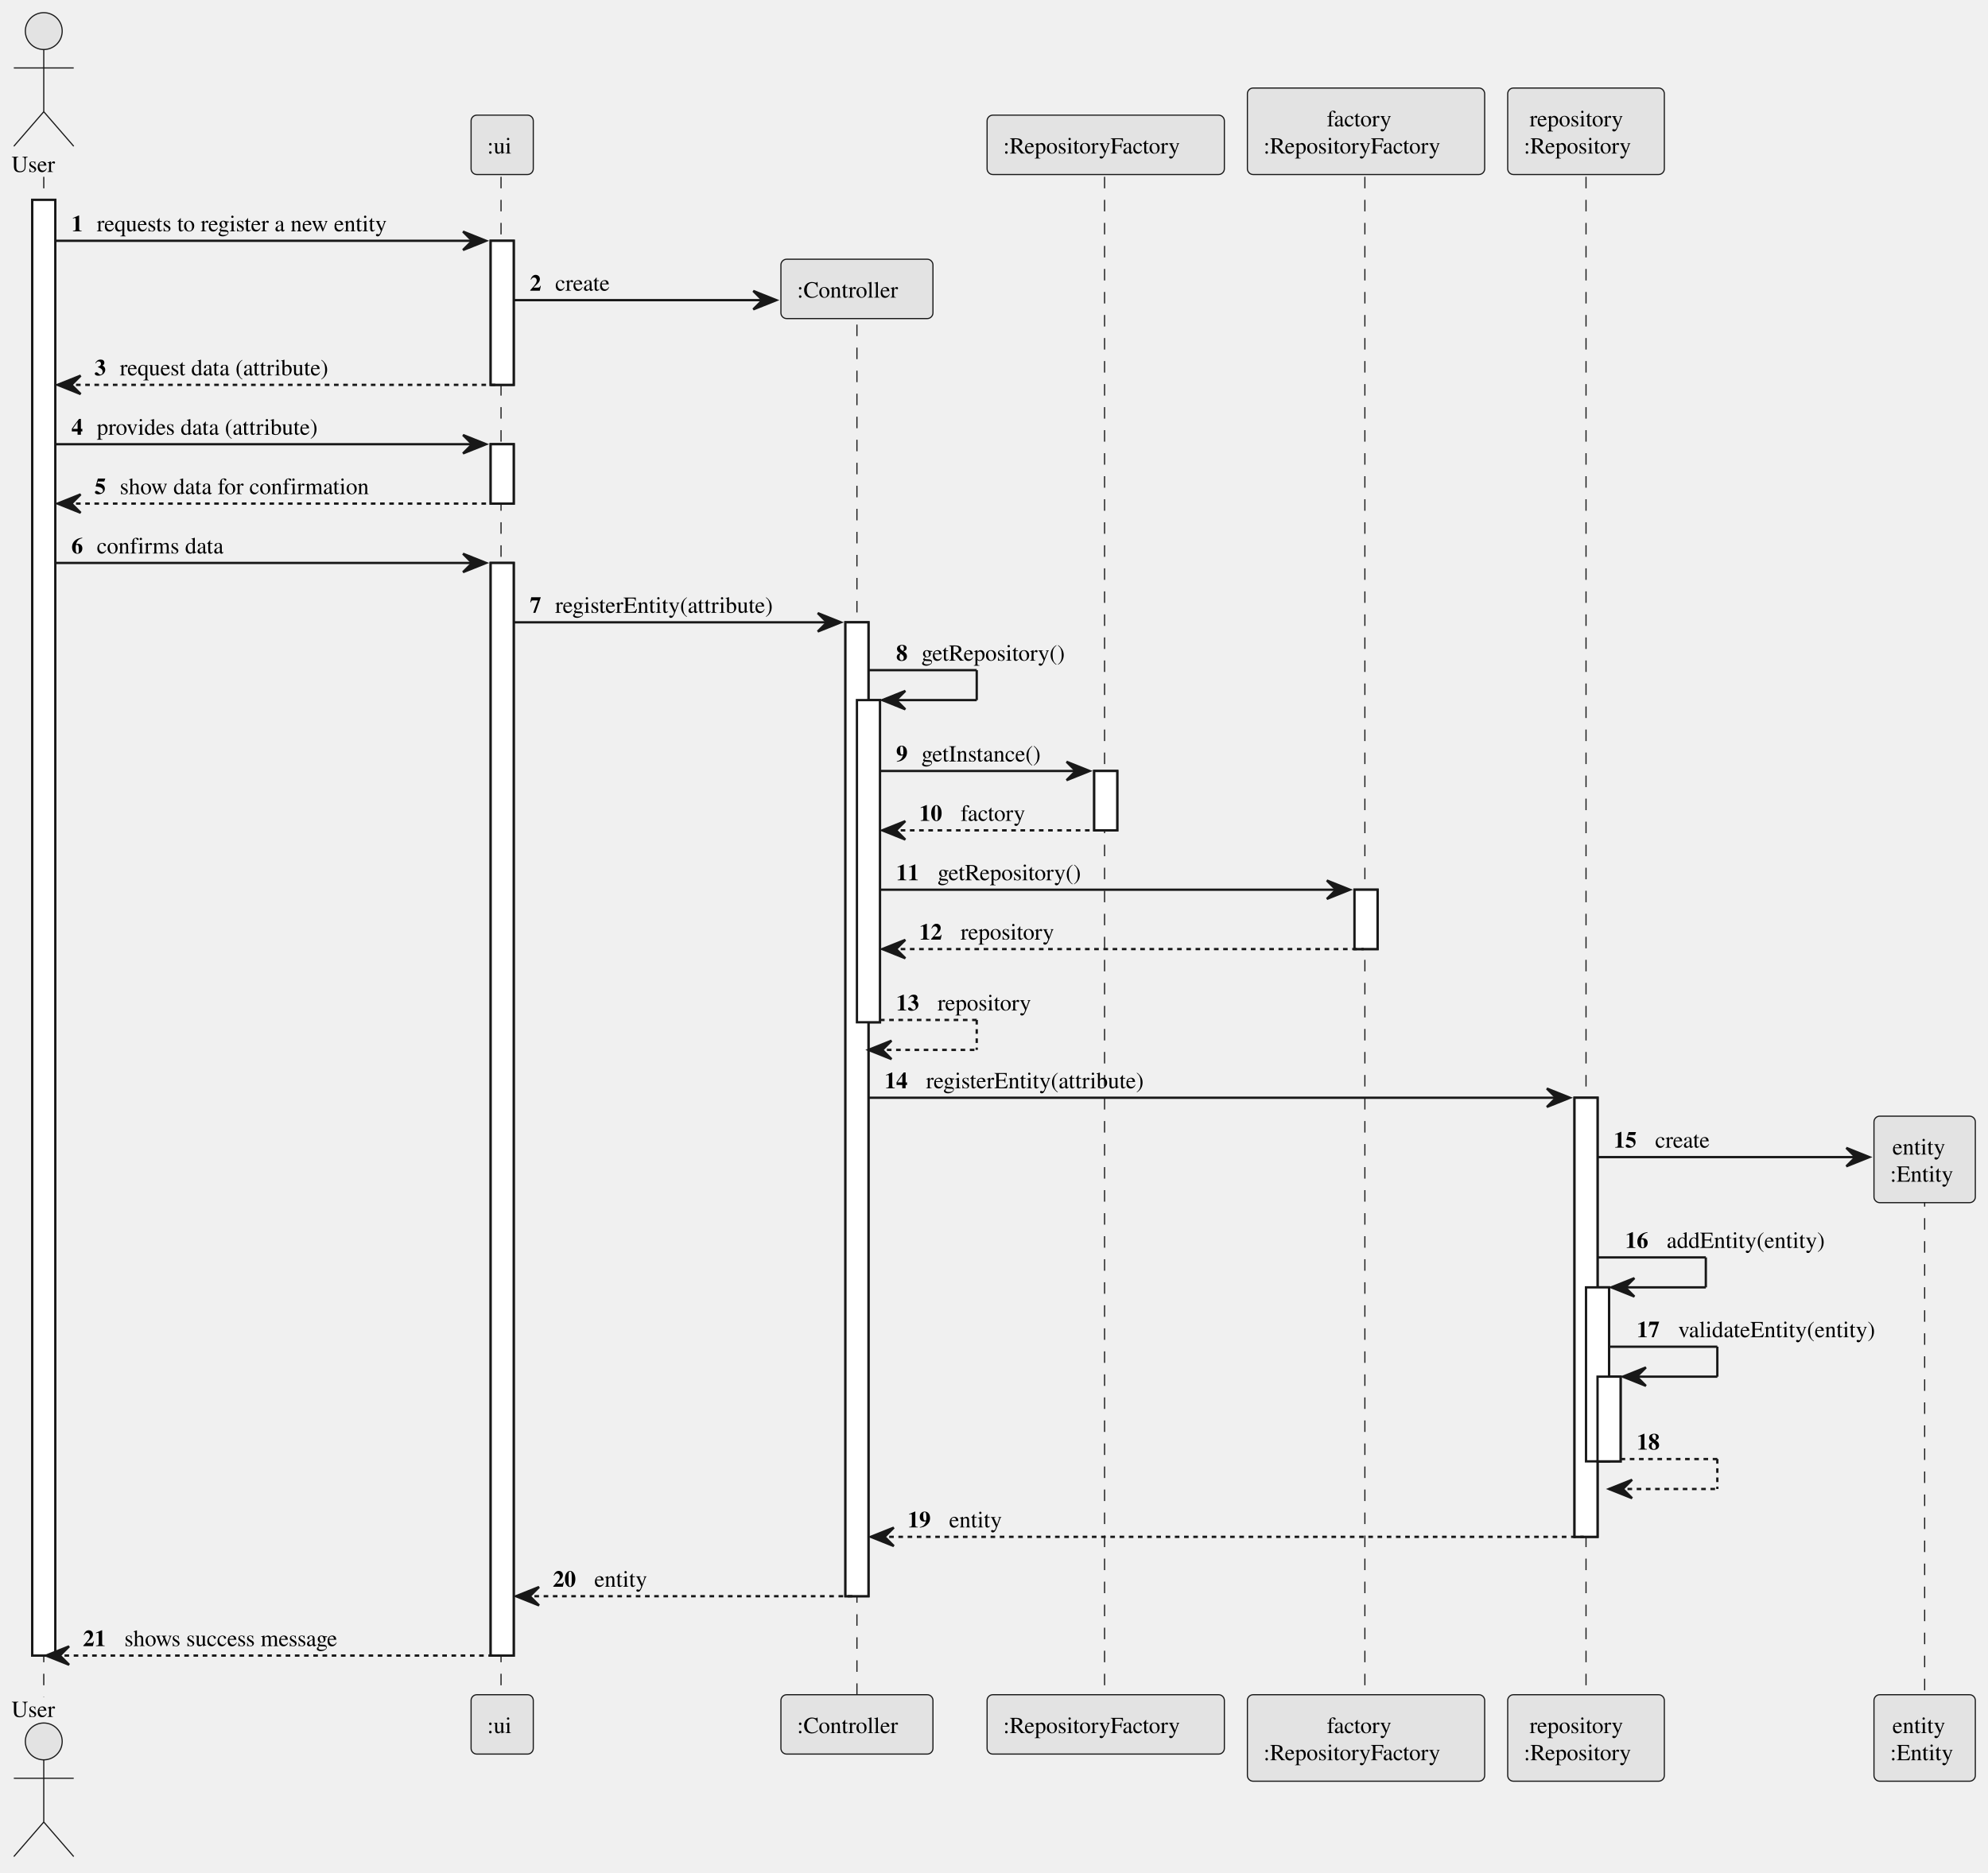
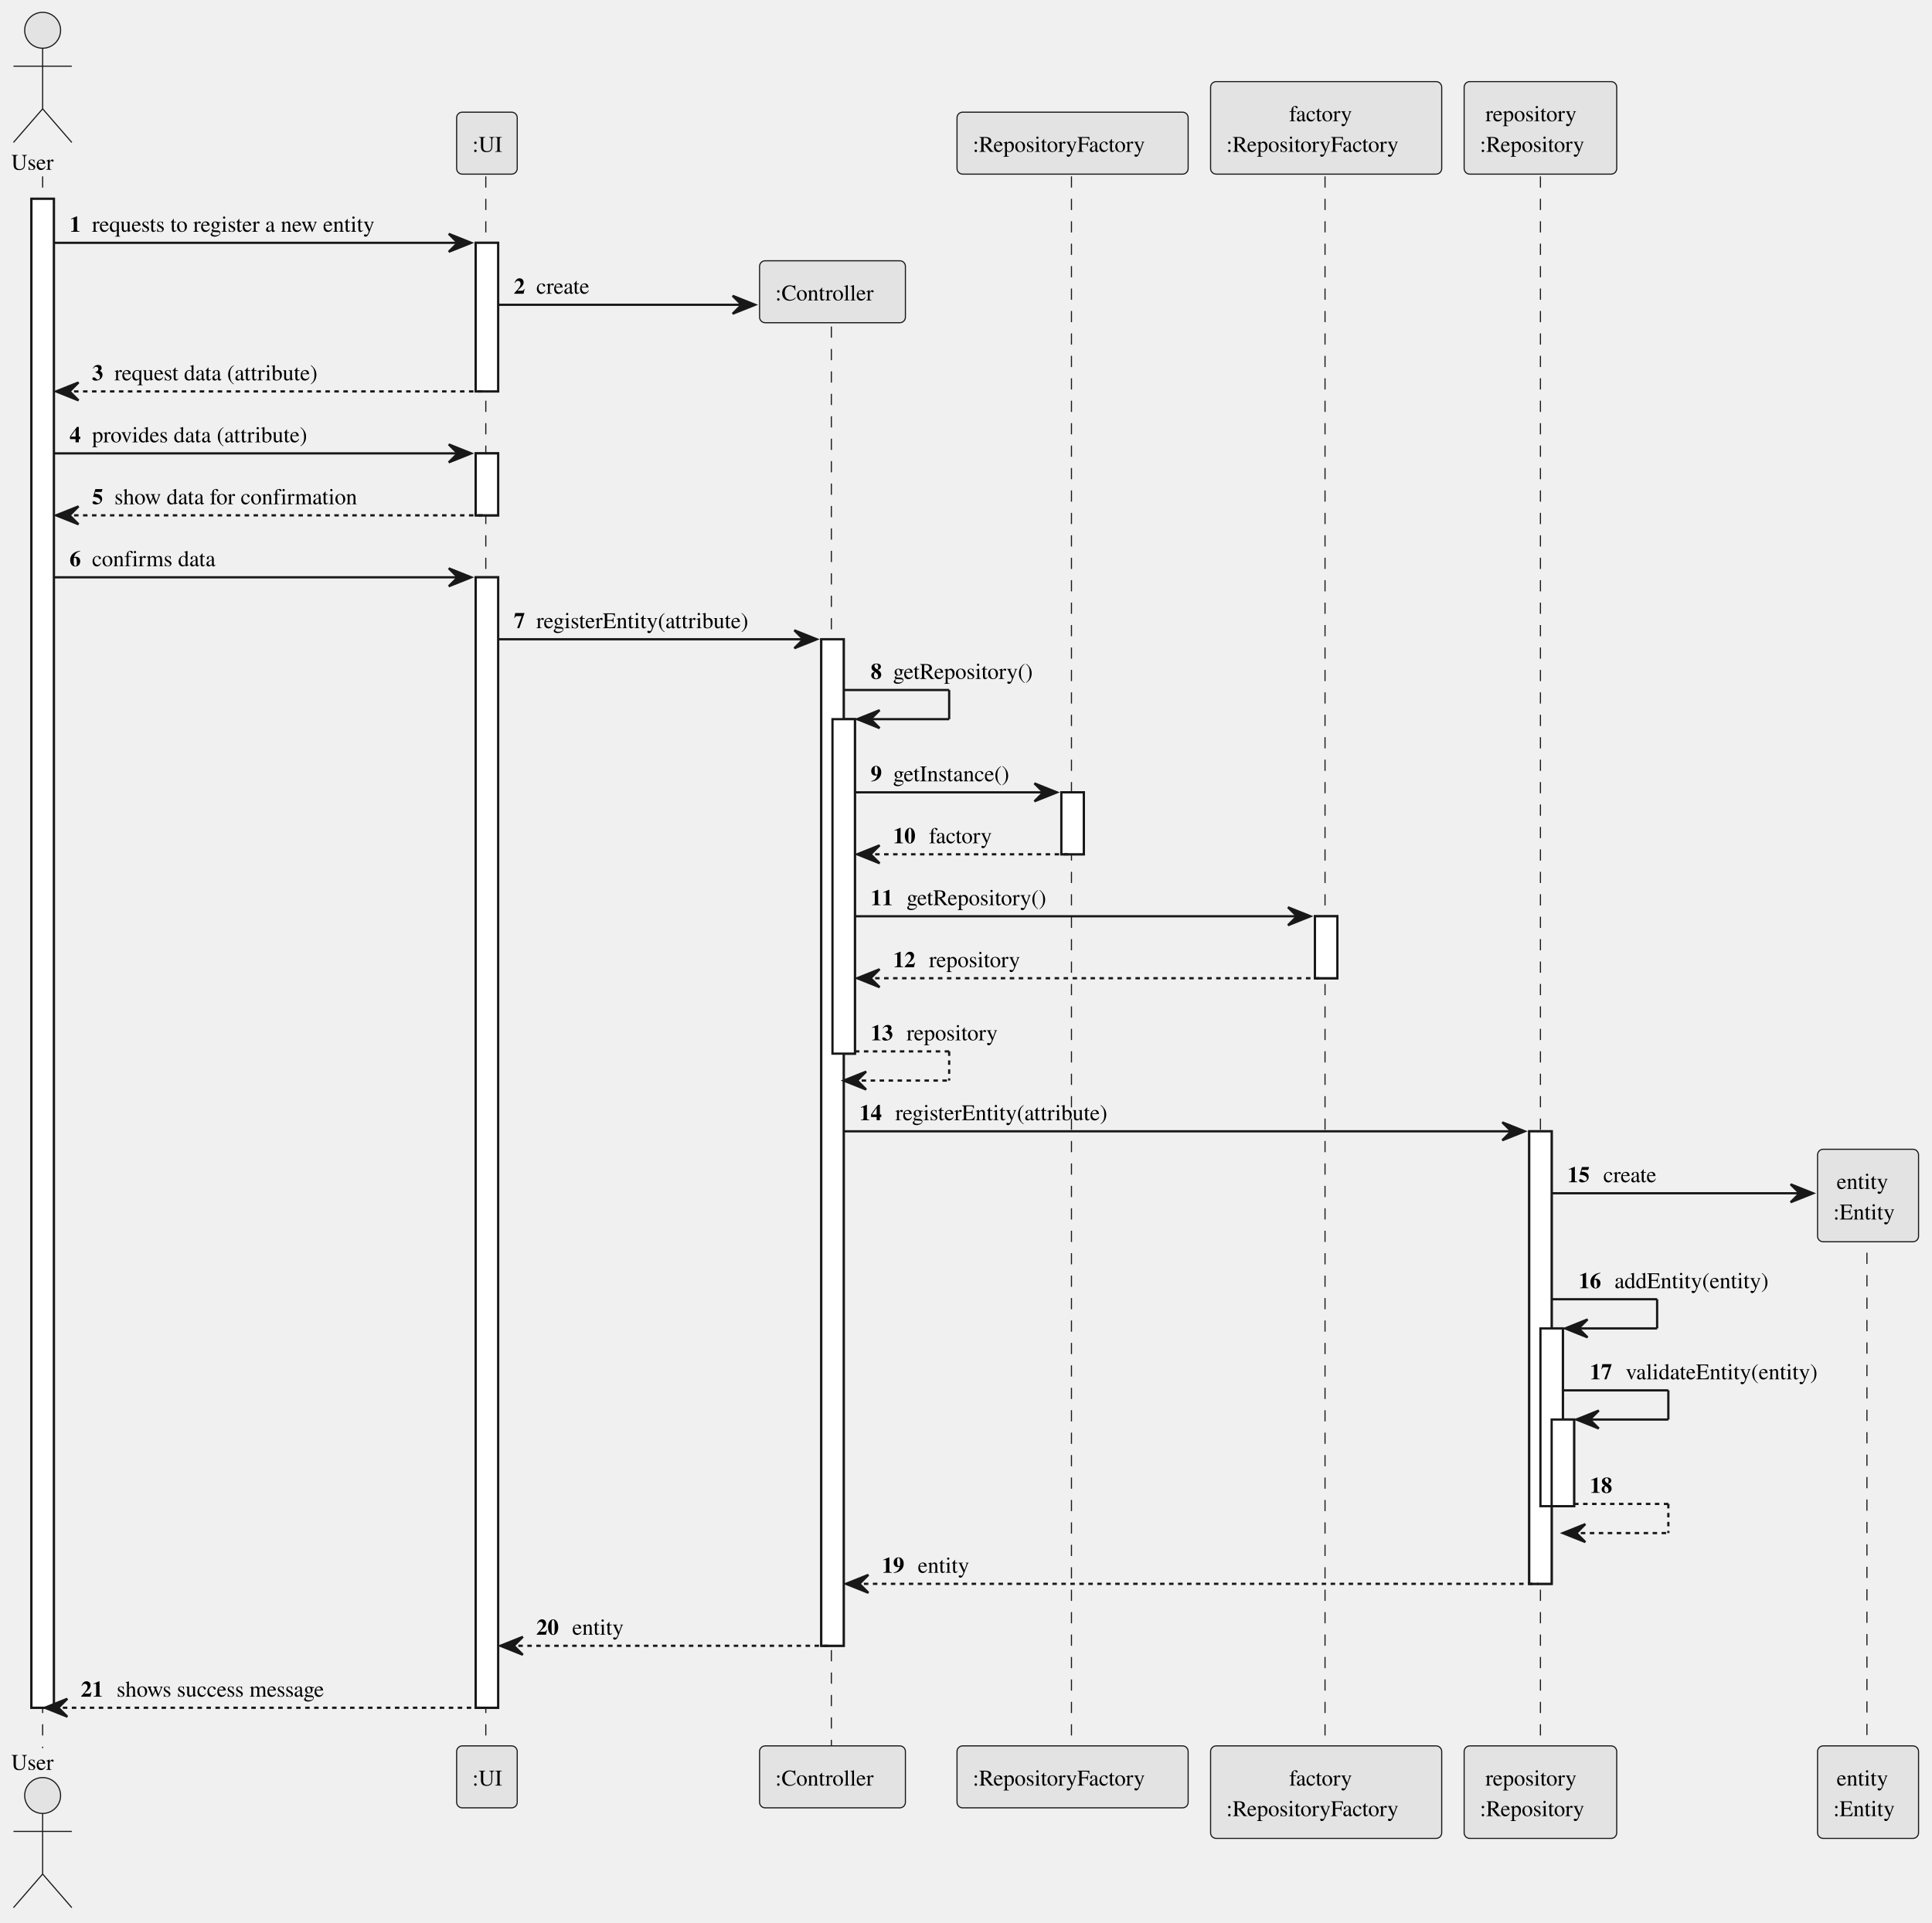
- <svg xmlns="http://www.w3.org/2000/svg" contentStyleType="text/css" height="813px" preserveAspectRatio="none" style="width:863px;height:813px;background:#FFFFFF;" version="1.1" viewBox="0 0 863 813" width="863px" zoomAndPan="magnify">
+ <svg xmlns="http://www.w3.org/2000/svg" contentStyleType="text/css" height="857px" preserveAspectRatio="none" style="width:861px;height:857px;background:#FFFFFF;" version="1.1" viewBox="0 0 861 857" width="861px" zoomAndPan="magnify">
  <defs />
  <g>
-     <rect fill="#FFFFFF" height="632.102" style="stroke:#181818;stroke-width:1.0;" width="10" x="14" y="86.777" />
-     <rect fill="#FFFFFF" height="62.555" style="stroke:#181818;stroke-width:1.0;" width="10" x="213" y="104.555" />
-     <rect fill="#FFFFFF" height="25.777" style="stroke:#181818;stroke-width:1.0;" width="10" x="213" y="192.887" />
-     <rect fill="#FFFFFF" height="474.438" style="stroke:#181818;stroke-width:1.0;" width="10" x="213" y="244.441" />
-     <rect fill="#FFFFFF" height="422.883" style="stroke:#181818;stroke-width:1.0;" width="10" x="367" y="270.219" />
-     <rect fill="#FFFFFF" height="139.887" style="stroke:#181818;stroke-width:1.0;" width="10" x="372" y="303.996" />
-     <rect fill="#FFFFFF" height="25.777" style="stroke:#181818;stroke-width:1.0;" width="10" x="475" y="334.773" />
-     <rect fill="#FFFFFF" height="25.777" style="stroke:#181818;stroke-width:1.0;" width="10" x="588" y="386.328" />
-     <rect fill="#FFFFFF" height="190.664" style="stroke:#181818;stroke-width:1.0;" width="10" x="683.5" y="476.66" />
-     <rect fill="#FFFFFF" height="75.555" style="stroke:#181818;stroke-width:1.0;" width="10" x="688.5" y="558.992" />
-     <rect fill="#FFFFFF" height="36.777" style="stroke:#181818;stroke-width:1.0;" width="10" x="693.5" y="597.769" />
-     <line style="stroke:#181818;stroke-width:0.5;stroke-dasharray:5.0,5.0;" x1="19" x2="19" y1="76.777" y2="736.879" />
-     <line style="stroke:#181818;stroke-width:0.5;stroke-dasharray:5.0,5.0;" x1="217.5" x2="217.5" y1="76.777" y2="736.879" />
-     <line style="stroke:#181818;stroke-width:0.5;stroke-dasharray:5.0,5.0;" x1="372" x2="372" y1="140.943" y2="736.879" />
-     <line style="stroke:#181818;stroke-width:0.5;stroke-dasharray:5.0,5.0;" x1="479.5" x2="479.5" y1="76.777" y2="736.879" />
-     <line style="stroke:#181818;stroke-width:0.5;stroke-dasharray:5.0,5.0;" x1="592.5" x2="592.5" y1="76.777" y2="736.879" />
-     <line style="stroke:#181818;stroke-width:0.5;stroke-dasharray:5.0,5.0;" x1="688.5" x2="688.5" y1="76.777" y2="736.879" />
-     <line style="stroke:#181818;stroke-width:0.5;stroke-dasharray:5.0,5.0;" x1="835.5" x2="835.5" y1="518.938" y2="736.879" />
-     <text fill="#000000" font-family="Times" font-size="10" lengthAdjust="spacing" textLength="22" x="5" y="74.668">User</text>
+     <rect fill="#FFFFFF" height="672.64" style="stroke:#181818;stroke-width:1.0;" width="10" x="14" y="88.62" />
+     <rect fill="#FFFFFF" height="66.24" style="stroke:#181818;stroke-width:1.0;" width="10" x="212" y="108.24" />
+     <rect fill="#FFFFFF" height="27.62" style="stroke:#181818;stroke-width:1.0;" width="10" x="212" y="202.1" />
+     <rect fill="#FFFFFF" height="503.92" style="stroke:#181818;stroke-width:1.0;" width="10" x="212" y="257.34" />
+     <rect fill="#FFFFFF" height="448.68" style="stroke:#181818;stroke-width:1.0;" width="10" x="366" y="284.96" />
+     <rect fill="#FFFFFF" height="149.1" style="stroke:#181818;stroke-width:1.0;" width="10" x="371" y="320.58" />
+     <rect fill="#FFFFFF" height="27.62" style="stroke:#181818;stroke-width:1.0;" width="10" x="473" y="353.2" />
+     <rect fill="#FFFFFF" height="27.62" style="stroke:#181818;stroke-width:1.0;" width="10" x="586" y="408.44" />
+     <rect fill="#FFFFFF" height="201.72" style="stroke:#181818;stroke-width:1.0;" width="10" x="681.5" y="504.3" />
+     <rect fill="#FFFFFF" height="79.24" style="stroke:#181818;stroke-width:1.0;" width="10" x="686.5" y="592.16" />
+     <rect fill="#FFFFFF" height="38.62" style="stroke:#181818;stroke-width:1.0;" width="10" x="691.5" y="632.78" />
+     <line style="stroke:#181818;stroke-width:0.5;stroke-dasharray:5.0,5.0;" x1="19" x2="19" y1="78.62" y2="779.26" />
+     <line style="stroke:#181818;stroke-width:0.5;stroke-dasharray:5.0,5.0;" x1="216.5" x2="216.5" y1="78.62" y2="779.26" />
+     <line style="stroke:#181818;stroke-width:0.5;stroke-dasharray:5.0,5.0;" x1="370.5" x2="370.5" y1="145.55" y2="779.26" />
+     <line style="stroke:#181818;stroke-width:0.5;stroke-dasharray:5.0,5.0;" x1="477.5" x2="477.5" y1="78.62" y2="779.26" />
+     <line style="stroke:#181818;stroke-width:0.5;stroke-dasharray:5.0,5.0;" x1="590.5" x2="590.5" y1="78.62" y2="779.26" />
+     <line style="stroke:#181818;stroke-width:0.5;stroke-dasharray:5.0,5.0;" x1="686.5" x2="686.5" y1="78.62" y2="779.26" />
+     <line style="stroke:#181818;stroke-width:0.5;stroke-dasharray:5.0,5.0;" x1="832" x2="832" y1="548.42" y2="779.26" />
+     <text fill="#000000" font-family="Times" font-size="10" lengthAdjust="spacing" textLength="22" x="5" y="75.69">User</text>
    <ellipse cx="19" cy="13.5" fill="#E3E3E3" rx="8" ry="8" style="stroke:#181818;stroke-width:0.5;" />
    <path d="M19,21.5 L19,48.5 M6,29.5 L32,29.5 M19,48.5 L6,63.5 M19,48.5 L32,63.5 " fill="none" style="stroke:#181818;stroke-width:0.5;" />
-     <text fill="#000000" font-family="Times" font-size="10" lengthAdjust="spacing" textLength="22" x="5" y="745.547">User</text>
-     <ellipse cx="19" cy="756.156" fill="#E3E3E3" rx="8" ry="8" style="stroke:#181818;stroke-width:0.5;" />
-     <path d="M19,764.156 L19,791.156 M6,772.156 L32,772.156 M19,791.156 L6,806.156 M19,791.156 L32,806.156 " fill="none" style="stroke:#181818;stroke-width:0.5;" />
-     <rect fill="#E3E3E3" height="25.777" rx="2.5" ry="2.5" style="stroke:#181818;stroke-width:0.5;" width="27" x="204.5" y="50" />
-     <text fill="#000000" font-family="Times" font-size="10" lengthAdjust="spacing" textLength="13" x="211.5" y="66.668">:ui</text>
-     <rect fill="#E3E3E3" height="25.777" rx="2.5" ry="2.5" style="stroke:#181818;stroke-width:0.5;" width="27" x="204.5" y="735.879" />
-     <text fill="#000000" font-family="Times" font-size="10" lengthAdjust="spacing" textLength="13" x="211.5" y="752.547">:ui</text>
-     <rect fill="#E3E3E3" height="25.777" rx="2.5" ry="2.5" style="stroke:#181818;stroke-width:0.5;" width="66" x="339" y="735.879" />
-     <text fill="#000000" font-family="Times" font-size="10" lengthAdjust="spacing" textLength="52" x="346" y="752.547">:Controller</text>
-     <rect fill="#E3E3E3" height="25.777" rx="2.5" ry="2.5" style="stroke:#181818;stroke-width:0.5;" width="103" x="428.5" y="50" />
-     <text fill="#000000" font-family="Times" font-size="10" lengthAdjust="spacing" textLength="89" x="435.5" y="66.668">:RepositoryFactory</text>
-     <rect fill="#E3E3E3" height="25.777" rx="2.5" ry="2.5" style="stroke:#181818;stroke-width:0.5;" width="103" x="428.5" y="735.879" />
-     <text fill="#000000" font-family="Times" font-size="10" lengthAdjust="spacing" textLength="89" x="435.5" y="752.547">:RepositoryFactory</text>
-     <rect fill="#E3E3E3" height="37.555" rx="2.5" ry="2.5" style="stroke:#181818;stroke-width:0.5;" width="103" x="541.5" y="38.223" />
-     <text fill="#000000" font-family="Times" font-size="10" lengthAdjust="spacing" textLength="34" x="576" y="54.891">factory</text>
-     <text fill="#000000" font-family="Times" font-size="10" lengthAdjust="spacing" textLength="89" x="548.5" y="66.668">:RepositoryFactory</text>
-     <rect fill="#E3E3E3" height="37.555" rx="2.5" ry="2.5" style="stroke:#181818;stroke-width:0.5;" width="103" x="541.5" y="735.879" />
-     <text fill="#000000" font-family="Times" font-size="10" lengthAdjust="spacing" textLength="34" x="576" y="752.547">factory</text>
-     <text fill="#000000" font-family="Times" font-size="10" lengthAdjust="spacing" textLength="89" x="548.5" y="764.324">:RepositoryFactory</text>
-     <rect fill="#E3E3E3" height="37.555" rx="2.5" ry="2.5" style="stroke:#181818;stroke-width:0.5;" width="68" x="654.5" y="38.223" />
-     <text fill="#000000" font-family="Times" font-size="10" lengthAdjust="spacing" textLength="49" x="664" y="54.891">repository</text>
-     <text fill="#000000" font-family="Times" font-size="10" lengthAdjust="spacing" textLength="54" x="661.5" y="66.668">:Repository</text>
-     <rect fill="#E3E3E3" height="37.555" rx="2.5" ry="2.5" style="stroke:#181818;stroke-width:0.5;" width="68" x="654.5" y="735.879" />
-     <text fill="#000000" font-family="Times" font-size="10" lengthAdjust="spacing" textLength="49" x="664" y="752.547">repository</text>
-     <text fill="#000000" font-family="Times" font-size="10" lengthAdjust="spacing" textLength="54" x="661.5" y="764.324">:Repository</text>
-     <rect fill="#E3E3E3" height="37.555" rx="2.5" ry="2.5" style="stroke:#181818;stroke-width:0.5;" width="44" x="813.5" y="735.879" />
-     <text fill="#000000" font-family="Times" font-size="10" lengthAdjust="spacing" textLength="28" x="821.5" y="752.547">entity</text>
-     <text fill="#000000" font-family="Times" font-size="10" lengthAdjust="spacing" textLength="30" x="820.5" y="764.324">:Entity</text>
-     <rect fill="#FFFFFF" height="632.102" style="stroke:#181818;stroke-width:1.0;" width="10" x="14" y="86.777" />
-     <rect fill="#FFFFFF" height="62.555" style="stroke:#181818;stroke-width:1.0;" width="10" x="213" y="104.555" />
-     <rect fill="#FFFFFF" height="25.777" style="stroke:#181818;stroke-width:1.0;" width="10" x="213" y="192.887" />
-     <rect fill="#FFFFFF" height="474.438" style="stroke:#181818;stroke-width:1.0;" width="10" x="213" y="244.441" />
-     <rect fill="#FFFFFF" height="422.883" style="stroke:#181818;stroke-width:1.0;" width="10" x="367" y="270.219" />
-     <rect fill="#FFFFFF" height="139.887" style="stroke:#181818;stroke-width:1.0;" width="10" x="372" y="303.996" />
-     <rect fill="#FFFFFF" height="25.777" style="stroke:#181818;stroke-width:1.0;" width="10" x="475" y="334.773" />
-     <rect fill="#FFFFFF" height="25.777" style="stroke:#181818;stroke-width:1.0;" width="10" x="588" y="386.328" />
-     <rect fill="#FFFFFF" height="190.664" style="stroke:#181818;stroke-width:1.0;" width="10" x="683.5" y="476.66" />
-     <rect fill="#FFFFFF" height="75.555" style="stroke:#181818;stroke-width:1.0;" width="10" x="688.5" y="558.992" />
-     <rect fill="#FFFFFF" height="36.777" style="stroke:#181818;stroke-width:1.0;" width="10" x="693.5" y="597.769" />
-     <polygon fill="#181818" points="201,100.555,211,104.555,201,108.555,205,104.555" style="stroke:#181818;stroke-width:1.0;" />
-     <line style="stroke:#181818;stroke-width:1.0;" x1="24" x2="207" y1="104.555" y2="104.555" />
-     <text fill="#000000" font-family="Times" font-size="10" font-weight="bold" lengthAdjust="spacing" textLength="7" x="31" y="100.445">1</text>
-     <text fill="#000000" font-family="Times" font-size="10" lengthAdjust="spacing" textLength="159" x="42" y="100.445">requests to register a new entity</text>
-     <polygon fill="#181818" points="327,126.332,337,130.332,327,134.332,331,130.332" style="stroke:#181818;stroke-width:1.0;" />
-     <line style="stroke:#181818;stroke-width:1.0;" x1="223" x2="333" y1="130.332" y2="130.332" />
-     <text fill="#000000" font-family="Times" font-size="10" font-weight="bold" lengthAdjust="spacing" textLength="7" x="230" y="126.223">2</text>
-     <text fill="#000000" font-family="Times" font-size="10" lengthAdjust="spacing" textLength="31" x="241" y="126.223">create</text>
-     <rect fill="#E3E3E3" height="25.777" rx="2.5" ry="2.5" style="stroke:#181818;stroke-width:0.5;" width="66" x="339" y="112.555" />
-     <text fill="#000000" font-family="Times" font-size="10" lengthAdjust="spacing" textLength="52" x="346" y="129.223">:Controller</text>
-     <polygon fill="#181818" points="35,163.109,25,167.109,35,171.109,31,167.109" style="stroke:#181818;stroke-width:1.0;" />
-     <line style="stroke:#181818;stroke-width:1.0;stroke-dasharray:2.0,2.0;" x1="29" x2="217" y1="167.109" y2="167.109" />
-     <text fill="#000000" font-family="Times" font-size="10" font-weight="bold" lengthAdjust="spacing" textLength="7" x="41" y="163">3</text>
-     <text fill="#000000" font-family="Times" font-size="10" lengthAdjust="spacing" textLength="114" x="52" y="163">request data (attribute)</text>
-     <polygon fill="#181818" points="201,188.887,211,192.887,201,196.887,205,192.887" style="stroke:#181818;stroke-width:1.0;" />
-     <line style="stroke:#181818;stroke-width:1.0;" x1="24" x2="207" y1="192.887" y2="192.887" />
-     <text fill="#000000" font-family="Times" font-size="10" font-weight="bold" lengthAdjust="spacing" textLength="7" x="31" y="188.777">4</text>
-     <text fill="#000000" font-family="Times" font-size="10" lengthAdjust="spacing" textLength="118" x="42" y="188.777">provides data (attribute)</text>
-     <polygon fill="#181818" points="35,214.664,25,218.664,35,222.664,31,218.664" style="stroke:#181818;stroke-width:1.0;" />
-     <line style="stroke:#181818;stroke-width:1.0;stroke-dasharray:2.0,2.0;" x1="29" x2="217" y1="218.664" y2="218.664" />
-     <text fill="#000000" font-family="Times" font-size="10" font-weight="bold" lengthAdjust="spacing" textLength="7" x="41" y="214.555">5</text>
-     <text fill="#000000" font-family="Times" font-size="10" lengthAdjust="spacing" textLength="132" x="52" y="214.555">show data for confirmation</text>
-     <polygon fill="#181818" points="201,240.441,211,244.441,201,248.441,205,244.441" style="stroke:#181818;stroke-width:1.0;" />
-     <line style="stroke:#181818;stroke-width:1.0;" x1="24" x2="207" y1="244.441" y2="244.441" />
-     <text fill="#000000" font-family="Times" font-size="10" font-weight="bold" lengthAdjust="spacing" textLength="7" x="31" y="240.332">6</text>
-     <text fill="#000000" font-family="Times" font-size="10" lengthAdjust="spacing" textLength="67" x="42" y="240.332">confirms data</text>
-     <polygon fill="#181818" points="355,266.219,365,270.219,355,274.219,359,270.219" style="stroke:#181818;stroke-width:1.0;" />
-     <line style="stroke:#181818;stroke-width:1.0;" x1="223" x2="361" y1="270.219" y2="270.219" />
-     <text fill="#000000" font-family="Times" font-size="10" font-weight="bold" lengthAdjust="spacing" textLength="7" x="230" y="266.109">7</text>
-     <text fill="#000000" font-family="Times" font-size="10" lengthAdjust="spacing" textLength="114" x="241" y="266.109">registerEntity(attribute)</text>
-     <line style="stroke:#181818;stroke-width:1.0;" x1="377" x2="424" y1="290.996" y2="290.996" />
-     <line style="stroke:#181818;stroke-width:1.0;" x1="424" x2="424" y1="290.996" y2="303.996" />
-     <line style="stroke:#181818;stroke-width:1.0;" x1="383" x2="424" y1="303.996" y2="303.996" />
-     <polygon fill="#181818" points="393,299.996,383,303.996,393,307.996,389,303.996" style="stroke:#181818;stroke-width:1.0;" />
-     <text fill="#000000" font-family="Times" font-size="10" font-weight="bold" lengthAdjust="spacing" textLength="7" x="389" y="286.887">8</text>
-     <text fill="#000000" font-family="Times" font-size="10" lengthAdjust="spacing" textLength="73" x="400" y="286.887">getRepository()</text>
-     <polygon fill="#181818" points="463,330.773,473,334.773,463,338.773,467,334.773" style="stroke:#181818;stroke-width:1.0;" />
-     <line style="stroke:#181818;stroke-width:1.0;" x1="382" x2="469" y1="334.773" y2="334.773" />
-     <text fill="#000000" font-family="Times" font-size="10" font-weight="bold" lengthAdjust="spacing" textLength="7" x="389" y="330.664">9</text>
-     <text fill="#000000" font-family="Times" font-size="10" lengthAdjust="spacing" textLength="63" x="400" y="330.664">getInstance()</text>
-     <polygon fill="#181818" points="393,356.551,383,360.551,393,364.551,389,360.551" style="stroke:#181818;stroke-width:1.0;" />
-     <line style="stroke:#181818;stroke-width:1.0;stroke-dasharray:2.0,2.0;" x1="387" x2="479" y1="360.551" y2="360.551" />
-     <text fill="#000000" font-family="Times" font-size="10" font-weight="bold" lengthAdjust="spacing" textLength="14" x="399" y="356.441">10</text>
-     <text fill="#000000" font-family="Times" font-size="10" lengthAdjust="spacing" textLength="34" x="417" y="356.441">factory</text>
-     <polygon fill="#181818" points="576,382.328,586,386.328,576,390.328,580,386.328" style="stroke:#181818;stroke-width:1.0;" />
-     <line style="stroke:#181818;stroke-width:1.0;" x1="382" x2="582" y1="386.328" y2="386.328" />
-     <text fill="#000000" font-family="Times" font-size="10" font-weight="bold" lengthAdjust="spacing" textLength="14" x="389" y="382.219">11</text>
-     <text fill="#000000" font-family="Times" font-size="10" lengthAdjust="spacing" textLength="73" x="407" y="382.219">getRepository()</text>
-     <polygon fill="#181818" points="393,408.106,383,412.106,393,416.106,389,412.106" style="stroke:#181818;stroke-width:1.0;" />
-     <line style="stroke:#181818;stroke-width:1.0;stroke-dasharray:2.0,2.0;" x1="387" x2="592" y1="412.106" y2="412.106" />
-     <text fill="#000000" font-family="Times" font-size="10" font-weight="bold" lengthAdjust="spacing" textLength="14" x="399" y="407.996">12</text>
-     <text fill="#000000" font-family="Times" font-size="10" lengthAdjust="spacing" textLength="49" x="417" y="407.996">repository</text>
-     <line style="stroke:#181818;stroke-width:1.0;stroke-dasharray:2.0,2.0;" x1="382" x2="424" y1="442.883" y2="442.883" />
-     <line style="stroke:#181818;stroke-width:1.0;stroke-dasharray:2.0,2.0;" x1="424" x2="424" y1="442.883" y2="455.883" />
-     <line style="stroke:#181818;stroke-width:1.0;stroke-dasharray:2.0,2.0;" x1="377" x2="424" y1="455.883" y2="455.883" />
-     <polygon fill="#181818" points="387,451.883,377,455.883,387,459.883,383,455.883" style="stroke:#181818;stroke-width:1.0;" />
-     <text fill="#000000" font-family="Times" font-size="10" font-weight="bold" lengthAdjust="spacing" textLength="14" x="389" y="438.773">13</text>
-     <text fill="#000000" font-family="Times" font-size="10" lengthAdjust="spacing" textLength="49" x="407" y="438.773">repository</text>
-     <polygon fill="#181818" points="671.5,472.66,681.5,476.66,671.5,480.66,675.5,476.66" style="stroke:#181818;stroke-width:1.0;" />
-     <line style="stroke:#181818;stroke-width:1.0;" x1="377" x2="677.5" y1="476.66" y2="476.66" />
-     <text fill="#000000" font-family="Times" font-size="10" font-weight="bold" lengthAdjust="spacing" textLength="14" x="384" y="472.551">14</text>
-     <text fill="#000000" font-family="Times" font-size="10" lengthAdjust="spacing" textLength="114" x="402" y="472.551">registerEntity(attribute)</text>
-     <polygon fill="#181818" points="801.5,498.438,811.5,502.438,801.5,506.438,805.5,502.438" style="stroke:#181818;stroke-width:1.0;" />
-     <line style="stroke:#181818;stroke-width:1.0;" x1="693.5" x2="807.5" y1="502.438" y2="502.438" />
-     <text fill="#000000" font-family="Times" font-size="10" font-weight="bold" lengthAdjust="spacing" textLength="14" x="700.5" y="498.328">15</text>
-     <text fill="#000000" font-family="Times" font-size="10" lengthAdjust="spacing" textLength="31" x="718.5" y="498.328">create</text>
-     <rect fill="#E3E3E3" height="37.555" rx="2.5" ry="2.5" style="stroke:#181818;stroke-width:0.5;" width="44" x="813.5" y="484.66" />
-     <text fill="#000000" font-family="Times" font-size="10" lengthAdjust="spacing" textLength="28" x="821.5" y="501.328">entity</text>
-     <text fill="#000000" font-family="Times" font-size="10" lengthAdjust="spacing" textLength="30" x="820.5" y="513.106">:Entity</text>
-     <line style="stroke:#181818;stroke-width:1.0;" x1="693.5" x2="740.5" y1="545.992" y2="545.992" />
-     <line style="stroke:#181818;stroke-width:1.0;" x1="740.5" x2="740.5" y1="545.992" y2="558.992" />
-     <line style="stroke:#181818;stroke-width:1.0;" x1="699.5" x2="740.5" y1="558.992" y2="558.992" />
-     <polygon fill="#181818" points="709.5,554.992,699.5,558.992,709.5,562.992,705.5,558.992" style="stroke:#181818;stroke-width:1.0;" />
-     <text fill="#000000" font-family="Times" font-size="10" font-weight="bold" lengthAdjust="spacing" textLength="14" x="705.5" y="541.883">16</text>
-     <text fill="#000000" font-family="Times" font-size="10" lengthAdjust="spacing" textLength="79" x="723.5" y="541.883">addEntity(entity)</text>
-     <line style="stroke:#181818;stroke-width:1.0;" x1="698.5" x2="745.5" y1="584.769" y2="584.769" />
-     <line style="stroke:#181818;stroke-width:1.0;" x1="745.5" x2="745.5" y1="584.769" y2="597.769" />
-     <line style="stroke:#181818;stroke-width:1.0;" x1="704.5" x2="745.5" y1="597.769" y2="597.769" />
-     <polygon fill="#181818" points="714.5,593.769,704.5,597.769,714.5,601.769,710.5,597.769" style="stroke:#181818;stroke-width:1.0;" />
-     <text fill="#000000" font-family="Times" font-size="10" font-weight="bold" lengthAdjust="spacing" textLength="14" x="710.5" y="580.66">17</text>
-     <text fill="#000000" font-family="Times" font-size="10" lengthAdjust="spacing" textLength="100" x="728.5" y="580.66">validateEntity(entity)</text>
-     <line style="stroke:#181818;stroke-width:1.0;stroke-dasharray:2.0,2.0;" x1="703.5" x2="745.5" y1="633.547" y2="633.547" />
-     <line style="stroke:#181818;stroke-width:1.0;stroke-dasharray:2.0,2.0;" x1="745.5" x2="745.5" y1="633.547" y2="646.547" />
-     <line style="stroke:#181818;stroke-width:1.0;stroke-dasharray:2.0,2.0;" x1="698.5" x2="745.5" y1="646.547" y2="646.547" />
-     <polygon fill="#181818" points="708.5,642.547,698.5,646.547,708.5,650.547,704.5,646.547" style="stroke:#181818;stroke-width:1.0;" />
-     <text fill="#000000" font-family="Times" font-size="10" font-weight="bold" lengthAdjust="spacing" textLength="14" x="710.5" y="629.438">18</text>
-     <text fill="#000000" font-family="Times" font-size="10" lengthAdjust="spacing" textLength="3" x="728.5" y="629.438"> </text>
-     <polygon fill="#181818" points="388,663.324,378,667.324,388,671.324,384,667.324" style="stroke:#181818;stroke-width:1.0;" />
-     <line style="stroke:#181818;stroke-width:1.0;stroke-dasharray:2.0,2.0;" x1="382" x2="687.5" y1="667.324" y2="667.324" />
-     <text fill="#000000" font-family="Times" font-size="10" font-weight="bold" lengthAdjust="spacing" textLength="14" x="394" y="663.215">19</text>
-     <text fill="#000000" font-family="Times" font-size="10" lengthAdjust="spacing" textLength="28" x="412" y="663.215">entity</text>
-     <polygon fill="#181818" points="234,689.102,224,693.102,234,697.102,230,693.102" style="stroke:#181818;stroke-width:1.0;" />
-     <line style="stroke:#181818;stroke-width:1.0;stroke-dasharray:2.0,2.0;" x1="228" x2="371" y1="693.102" y2="693.102" />
-     <text fill="#000000" font-family="Times" font-size="10" font-weight="bold" lengthAdjust="spacing" textLength="14" x="240" y="688.992">20</text>
-     <text fill="#000000" font-family="Times" font-size="10" lengthAdjust="spacing" textLength="28" x="258" y="688.992">entity</text>
-     <polygon fill="#181818" points="30,714.879,20,718.879,30,722.879,26,718.879" style="stroke:#181818;stroke-width:1.0;" />
-     <line style="stroke:#181818;stroke-width:1.0;stroke-dasharray:2.0,2.0;" x1="24" x2="217" y1="718.879" y2="718.879" />
-     <text fill="#000000" font-family="Times" font-size="10" font-weight="bold" lengthAdjust="spacing" textLength="14" x="36" y="714.769">21</text>
-     <text fill="#000000" font-family="Times" font-size="10" lengthAdjust="spacing" textLength="116" x="54" y="714.769">shows success message</text>
+     <text fill="#000000" font-family="Times" font-size="10" lengthAdjust="spacing" textLength="22" x="5" y="788.95">User</text>
+     <ellipse cx="19" cy="800.38" fill="#E3E3E3" rx="8" ry="8" style="stroke:#181818;stroke-width:0.5;" />
+     <path d="M19,808.38 L19,835.38 M6,816.38 L32,816.38 M19,835.38 L6,850.38 M19,835.38 L32,850.38 " fill="none" style="stroke:#181818;stroke-width:0.5;" />
+     <rect fill="#E3E3E3" height="27.62" rx="2.5" ry="2.5" style="stroke:#181818;stroke-width:0.5;" width="27" x="203.5" y="50" />
+     <text fill="#000000" font-family="Times" font-size="10" lengthAdjust="spacing" textLength="13" x="210.5" y="67.69">:UI</text>
+     <rect fill="#E3E3E3" height="27.62" rx="2.5" ry="2.5" style="stroke:#181818;stroke-width:0.5;" width="27" x="203.5" y="778.26" />
+     <text fill="#000000" font-family="Times" font-size="10" lengthAdjust="spacing" textLength="13" x="210.5" y="795.95">:UI</text>
+     <rect fill="#E3E3E3" height="27.62" rx="2.5" ry="2.5" style="stroke:#181818;stroke-width:0.5;" width="65" x="338.5" y="778.26" />
+     <text fill="#000000" font-family="Times" font-size="10" lengthAdjust="spacing" textLength="51" x="345.5" y="795.95">:Controller</text>
+     <rect fill="#E3E3E3" height="27.62" rx="2.5" ry="2.5" style="stroke:#181818;stroke-width:0.5;" width="103" x="426.5" y="50" />
+     <text fill="#000000" font-family="Times" font-size="10" lengthAdjust="spacing" textLength="89" x="433.5" y="67.69">:RepositoryFactory</text>
+     <rect fill="#E3E3E3" height="27.62" rx="2.5" ry="2.5" style="stroke:#181818;stroke-width:0.5;" width="103" x="426.5" y="778.26" />
+     <text fill="#000000" font-family="Times" font-size="10" lengthAdjust="spacing" textLength="89" x="433.5" y="795.95">:RepositoryFactory</text>
+     <rect fill="#E3E3E3" height="41.24" rx="2.5" ry="2.5" style="stroke:#181818;stroke-width:0.5;" width="103" x="539.5" y="36.38" />
+     <text fill="#000000" font-family="Times" font-size="10" lengthAdjust="spacing" textLength="33" x="574.5" y="54.07">factory</text>
+     <text fill="#000000" font-family="Times" font-size="10" lengthAdjust="spacing" textLength="89" x="546.5" y="67.69">:RepositoryFactory</text>
+     <rect fill="#E3E3E3" height="41.24" rx="2.5" ry="2.5" style="stroke:#181818;stroke-width:0.5;" width="103" x="539.5" y="778.26" />
+     <text fill="#000000" font-family="Times" font-size="10" lengthAdjust="spacing" textLength="33" x="574.5" y="795.95">factory</text>
+     <text fill="#000000" font-family="Times" font-size="10" lengthAdjust="spacing" textLength="89" x="546.5" y="809.57">:RepositoryFactory</text>
+     <rect fill="#E3E3E3" height="41.24" rx="2.5" ry="2.5" style="stroke:#181818;stroke-width:0.5;" width="68" x="652.5" y="36.38" />
+     <text fill="#000000" font-family="Times" font-size="10" lengthAdjust="spacing" textLength="49" x="662" y="54.07">repository</text>
+     <text fill="#000000" font-family="Times" font-size="10" lengthAdjust="spacing" textLength="54" x="659.5" y="67.69">:Repository</text>
+     <rect fill="#E3E3E3" height="41.24" rx="2.5" ry="2.5" style="stroke:#181818;stroke-width:0.5;" width="68" x="652.5" y="778.26" />
+     <text fill="#000000" font-family="Times" font-size="10" lengthAdjust="spacing" textLength="49" x="662" y="795.95">repository</text>
+     <text fill="#000000" font-family="Times" font-size="10" lengthAdjust="spacing" textLength="54" x="659.5" y="809.57">:Repository</text>
+     <rect fill="#E3E3E3" height="41.24" rx="2.5" ry="2.5" style="stroke:#181818;stroke-width:0.5;" width="45" x="810" y="778.26" />
+     <text fill="#000000" font-family="Times" font-size="10" lengthAdjust="spacing" textLength="28" x="818.5" y="795.95">entity</text>
+     <text fill="#000000" font-family="Times" font-size="10" lengthAdjust="spacing" textLength="31" x="817" y="809.57">:Entity</text>
+     <rect fill="#FFFFFF" height="672.64" style="stroke:#181818;stroke-width:1.0;" width="10" x="14" y="88.62" />
+     <rect fill="#FFFFFF" height="66.24" style="stroke:#181818;stroke-width:1.0;" width="10" x="212" y="108.24" />
+     <rect fill="#FFFFFF" height="27.62" style="stroke:#181818;stroke-width:1.0;" width="10" x="212" y="202.1" />
+     <rect fill="#FFFFFF" height="503.92" style="stroke:#181818;stroke-width:1.0;" width="10" x="212" y="257.34" />
+     <rect fill="#FFFFFF" height="448.68" style="stroke:#181818;stroke-width:1.0;" width="10" x="366" y="284.96" />
+     <rect fill="#FFFFFF" height="149.1" style="stroke:#181818;stroke-width:1.0;" width="10" x="371" y="320.58" />
+     <rect fill="#FFFFFF" height="27.62" style="stroke:#181818;stroke-width:1.0;" width="10" x="473" y="353.2" />
+     <rect fill="#FFFFFF" height="27.62" style="stroke:#181818;stroke-width:1.0;" width="10" x="586" y="408.44" />
+     <rect fill="#FFFFFF" height="201.72" style="stroke:#181818;stroke-width:1.0;" width="10" x="681.5" y="504.3" />
+     <rect fill="#FFFFFF" height="79.24" style="stroke:#181818;stroke-width:1.0;" width="10" x="686.5" y="592.16" />
+     <rect fill="#FFFFFF" height="38.62" style="stroke:#181818;stroke-width:1.0;" width="10" x="691.5" y="632.78" />
+     <polygon fill="#181818" points="200,104.24,210,108.24,200,112.24,204,108.24" style="stroke:#181818;stroke-width:1.0;" />
+     <line style="stroke:#181818;stroke-width:1.0;" x1="24" x2="206" y1="108.24" y2="108.24" />
+     <text fill="#000000" font-family="Times" font-size="10" font-weight="bold" lengthAdjust="spacing" textLength="6" x="31" y="103.31">1</text>
+     <text fill="#000000" font-family="Times" font-size="10" lengthAdjust="spacing" textLength="159" x="41" y="103.31">requests to register a new entity</text>
+     <polygon fill="#181818" points="326.5,131.86,336.5,135.86,326.5,139.86,330.5,135.86" style="stroke:#181818;stroke-width:1.0;" />
+     <line style="stroke:#181818;stroke-width:1.0;" x1="222" x2="332.5" y1="135.86" y2="135.86" />
+     <text fill="#000000" font-family="Times" font-size="10" font-weight="bold" lengthAdjust="spacing" textLength="6" x="229" y="130.93">2</text>
+     <text fill="#000000" font-family="Times" font-size="10" lengthAdjust="spacing" textLength="31" x="239" y="130.93">create</text>
+     <rect fill="#E3E3E3" height="27.62" rx="2.5" ry="2.5" style="stroke:#181818;stroke-width:0.5;" width="65" x="338.5" y="116.24" />
+     <text fill="#000000" font-family="Times" font-size="10" lengthAdjust="spacing" textLength="51" x="345.5" y="133.93">:Controller</text>
+     <polygon fill="#181818" points="35,170.48,25,174.48,35,178.48,31,174.48" style="stroke:#181818;stroke-width:1.0;" />
+     <line style="stroke:#181818;stroke-width:1.0;stroke-dasharray:2.0,2.0;" x1="29" x2="216" y1="174.48" y2="174.48" />
+     <text fill="#000000" font-family="Times" font-size="10" font-weight="bold" lengthAdjust="spacing" textLength="6" x="41" y="169.55">3</text>
+     <text fill="#000000" font-family="Times" font-size="10" lengthAdjust="spacing" textLength="114" x="51" y="169.55">request data (attribute)</text>
+     <polygon fill="#181818" points="200,198.1,210,202.1,200,206.1,204,202.1" style="stroke:#181818;stroke-width:1.0;" />
+     <line style="stroke:#181818;stroke-width:1.0;" x1="24" x2="206" y1="202.1" y2="202.1" />
+     <text fill="#000000" font-family="Times" font-size="10" font-weight="bold" lengthAdjust="spacing" textLength="6" x="31" y="197.17">4</text>
+     <text fill="#000000" font-family="Times" font-size="10" lengthAdjust="spacing" textLength="118" x="41" y="197.17">provides data (attribute)</text>
+     <polygon fill="#181818" points="35,225.72,25,229.72,35,233.72,31,229.72" style="stroke:#181818;stroke-width:1.0;" />
+     <line style="stroke:#181818;stroke-width:1.0;stroke-dasharray:2.0,2.0;" x1="29" x2="216" y1="229.72" y2="229.72" />
+     <text fill="#000000" font-family="Times" font-size="10" font-weight="bold" lengthAdjust="spacing" textLength="6" x="41" y="224.79">5</text>
+     <text fill="#000000" font-family="Times" font-size="10" lengthAdjust="spacing" textLength="130" x="51" y="224.79">show data for confirmation</text>
+     <polygon fill="#181818" points="200,253.34,210,257.34,200,261.34,204,257.34" style="stroke:#181818;stroke-width:1.0;" />
+     <line style="stroke:#181818;stroke-width:1.0;" x1="24" x2="206" y1="257.34" y2="257.34" />
+     <text fill="#000000" font-family="Times" font-size="10" font-weight="bold" lengthAdjust="spacing" textLength="6" x="31" y="252.41">6</text>
+     <text fill="#000000" font-family="Times" font-size="10" lengthAdjust="spacing" textLength="66" x="41" y="252.41">confirms data</text>
+     <polygon fill="#181818" points="354,280.96,364,284.96,354,288.96,358,284.96" style="stroke:#181818;stroke-width:1.0;" />
+     <line style="stroke:#181818;stroke-width:1.0;" x1="222" x2="360" y1="284.96" y2="284.96" />
+     <text fill="#000000" font-family="Times" font-size="10" font-weight="bold" lengthAdjust="spacing" textLength="6" x="229" y="280.03">7</text>
+     <text fill="#000000" font-family="Times" font-size="10" lengthAdjust="spacing" textLength="115" x="239" y="280.03">registerEntity(attribute)</text>
+     <line style="stroke:#181818;stroke-width:1.0;" x1="376" x2="423" y1="307.58" y2="307.58" />
+     <line style="stroke:#181818;stroke-width:1.0;" x1="423" x2="423" y1="307.58" y2="320.58" />
+     <line style="stroke:#181818;stroke-width:1.0;" x1="382" x2="423" y1="320.58" y2="320.58" />
+     <polygon fill="#181818" points="392,316.58,382,320.58,392,324.58,388,320.58" style="stroke:#181818;stroke-width:1.0;" />
+     <text fill="#000000" font-family="Times" font-size="10" font-weight="bold" lengthAdjust="spacing" textLength="6" x="388" y="302.65">8</text>
+     <text fill="#000000" font-family="Times" font-size="10" lengthAdjust="spacing" textLength="73" x="398" y="302.65">getRepository()</text>
+     <polygon fill="#181818" points="461,349.2,471,353.2,461,357.2,465,353.2" style="stroke:#181818;stroke-width:1.0;" />
+     <line style="stroke:#181818;stroke-width:1.0;" x1="381" x2="467" y1="353.2" y2="353.2" />
+     <text fill="#000000" font-family="Times" font-size="10" font-weight="bold" lengthAdjust="spacing" textLength="6" x="388" y="348.27">9</text>
+     <text fill="#000000" font-family="Times" font-size="10" lengthAdjust="spacing" textLength="63" x="398" y="348.27">getInstance()</text>
+     <polygon fill="#181818" points="392,376.82,382,380.82,392,384.82,388,380.82" style="stroke:#181818;stroke-width:1.0;" />
+     <line style="stroke:#181818;stroke-width:1.0;stroke-dasharray:2.0,2.0;" x1="386" x2="477" y1="380.82" y2="380.82" />
+     <text fill="#000000" font-family="Times" font-size="10" font-weight="bold" lengthAdjust="spacing" textLength="12" x="398" y="375.89">10</text>
+     <text fill="#000000" font-family="Times" font-size="10" lengthAdjust="spacing" textLength="33" x="414" y="375.89">factory</text>
+     <polygon fill="#181818" points="574,404.44,584,408.44,574,412.44,578,408.44" style="stroke:#181818;stroke-width:1.0;" />
+     <line style="stroke:#181818;stroke-width:1.0;" x1="381" x2="580" y1="408.44" y2="408.44" />
+     <text fill="#000000" font-family="Times" font-size="10" font-weight="bold" lengthAdjust="spacing" textLength="12" x="388" y="403.51">11</text>
+     <text fill="#000000" font-family="Times" font-size="10" lengthAdjust="spacing" textLength="73" x="404" y="403.51">getRepository()</text>
+     <polygon fill="#181818" points="392,432.06,382,436.06,392,440.06,388,436.06" style="stroke:#181818;stroke-width:1.0;" />
+     <line style="stroke:#181818;stroke-width:1.0;stroke-dasharray:2.0,2.0;" x1="386" x2="590" y1="436.06" y2="436.06" />
+     <text fill="#000000" font-family="Times" font-size="10" font-weight="bold" lengthAdjust="spacing" textLength="12" x="398" y="431.13">12</text>
+     <text fill="#000000" font-family="Times" font-size="10" lengthAdjust="spacing" textLength="49" x="414" y="431.13">repository</text>
+     <line style="stroke:#181818;stroke-width:1.0;stroke-dasharray:2.0,2.0;" x1="381" x2="423" y1="468.68" y2="468.68" />
+     <line style="stroke:#181818;stroke-width:1.0;stroke-dasharray:2.0,2.0;" x1="423" x2="423" y1="468.68" y2="481.68" />
+     <line style="stroke:#181818;stroke-width:1.0;stroke-dasharray:2.0,2.0;" x1="376" x2="423" y1="481.68" y2="481.68" />
+     <polygon fill="#181818" points="386,477.68,376,481.68,386,485.68,382,481.68" style="stroke:#181818;stroke-width:1.0;" />
+     <text fill="#000000" font-family="Times" font-size="10" font-weight="bold" lengthAdjust="spacing" textLength="12" x="388" y="463.75">13</text>
+     <text fill="#000000" font-family="Times" font-size="10" lengthAdjust="spacing" textLength="49" x="404" y="463.75">repository</text>
+     <polygon fill="#181818" points="669.5,500.3,679.5,504.3,669.5,508.3,673.5,504.3" style="stroke:#181818;stroke-width:1.0;" />
+     <line style="stroke:#181818;stroke-width:1.0;" x1="376" x2="675.5" y1="504.3" y2="504.3" />
+     <text fill="#000000" font-family="Times" font-size="10" font-weight="bold" lengthAdjust="spacing" textLength="12" x="383" y="499.37">14</text>
+     <text fill="#000000" font-family="Times" font-size="10" lengthAdjust="spacing" textLength="115" x="399" y="499.37">registerEntity(attribute)</text>
+     <polygon fill="#181818" points="798,527.92,808,531.92,798,535.92,802,531.92" style="stroke:#181818;stroke-width:1.0;" />
+     <line style="stroke:#181818;stroke-width:1.0;" x1="691.5" x2="804" y1="531.92" y2="531.92" />
+     <text fill="#000000" font-family="Times" font-size="10" font-weight="bold" lengthAdjust="spacing" textLength="12" x="698.5" y="526.99">15</text>
+     <text fill="#000000" font-family="Times" font-size="10" lengthAdjust="spacing" textLength="31" x="714.5" y="526.99">create</text>
+     <rect fill="#E3E3E3" height="41.24" rx="2.5" ry="2.5" style="stroke:#181818;stroke-width:0.5;" width="45" x="810" y="512.3" />
+     <text fill="#000000" font-family="Times" font-size="10" lengthAdjust="spacing" textLength="28" x="818.5" y="529.99">entity</text>
+     <text fill="#000000" font-family="Times" font-size="10" lengthAdjust="spacing" textLength="31" x="817" y="543.61">:Entity</text>
+     <line style="stroke:#181818;stroke-width:1.0;" x1="691.5" x2="738.5" y1="579.16" y2="579.16" />
+     <line style="stroke:#181818;stroke-width:1.0;" x1="738.5" x2="738.5" y1="579.16" y2="592.16" />
+     <line style="stroke:#181818;stroke-width:1.0;" x1="697.5" x2="738.5" y1="592.16" y2="592.16" />
+     <polygon fill="#181818" points="707.5,588.16,697.5,592.16,707.5,596.16,703.5,592.16" style="stroke:#181818;stroke-width:1.0;" />
+     <text fill="#000000" font-family="Times" font-size="10" font-weight="bold" lengthAdjust="spacing" textLength="12" x="703.5" y="574.23">16</text>
+     <text fill="#000000" font-family="Times" font-size="10" lengthAdjust="spacing" textLength="80" x="719.5" y="574.23">addEntity(entity)</text>
+     <line style="stroke:#181818;stroke-width:1.0;" x1="696.5" x2="743.5" y1="619.78" y2="619.78" />
+     <line style="stroke:#181818;stroke-width:1.0;" x1="743.5" x2="743.5" y1="619.78" y2="632.78" />
+     <line style="stroke:#181818;stroke-width:1.0;" x1="702.5" x2="743.5" y1="632.78" y2="632.78" />
+     <polygon fill="#181818" points="712.5,628.78,702.5,632.78,712.5,636.78,708.5,632.78" style="stroke:#181818;stroke-width:1.0;" />
+     <text fill="#000000" font-family="Times" font-size="10" font-weight="bold" lengthAdjust="spacing" textLength="12" x="708.5" y="614.85">17</text>
+     <text fill="#000000" font-family="Times" font-size="10" lengthAdjust="spacing" textLength="101" x="724.5" y="614.85">validateEntity(entity)</text>
+     <line style="stroke:#181818;stroke-width:1.0;stroke-dasharray:2.0,2.0;" x1="701.5" x2="743.5" y1="670.4" y2="670.4" />
+     <line style="stroke:#181818;stroke-width:1.0;stroke-dasharray:2.0,2.0;" x1="743.5" x2="743.5" y1="670.4" y2="683.4" />
+     <line style="stroke:#181818;stroke-width:1.0;stroke-dasharray:2.0,2.0;" x1="696.5" x2="743.5" y1="683.4" y2="683.4" />
+     <polygon fill="#181818" points="706.5,679.4,696.5,683.4,706.5,687.4,702.5,683.4" style="stroke:#181818;stroke-width:1.0;" />
+     <text fill="#000000" font-family="Times" font-size="10" font-weight="bold" lengthAdjust="spacing" textLength="12" x="708.5" y="665.47">18</text>
+     <text fill="#000000" font-family="Times" font-size="10" lengthAdjust="spacing" textLength="3" x="724.5" y="665.47"> </text>
+     <polygon fill="#181818" points="387,702.02,377,706.02,387,710.02,383,706.02" style="stroke:#181818;stroke-width:1.0;" />
+     <line style="stroke:#181818;stroke-width:1.0;stroke-dasharray:2.0,2.0;" x1="381" x2="685.5" y1="706.02" y2="706.02" />
+     <text fill="#000000" font-family="Times" font-size="10" font-weight="bold" lengthAdjust="spacing" textLength="12" x="393" y="701.09">19</text>
+     <text fill="#000000" font-family="Times" font-size="10" lengthAdjust="spacing" textLength="28" x="409" y="701.09">entity</text>
+     <polygon fill="#181818" points="233,729.64,223,733.64,233,737.64,229,733.64" style="stroke:#181818;stroke-width:1.0;" />
+     <line style="stroke:#181818;stroke-width:1.0;stroke-dasharray:2.0,2.0;" x1="227" x2="370" y1="733.64" y2="733.64" />
+     <text fill="#000000" font-family="Times" font-size="10" font-weight="bold" lengthAdjust="spacing" textLength="12" x="239" y="728.71">20</text>
+     <text fill="#000000" font-family="Times" font-size="10" lengthAdjust="spacing" textLength="28" x="255" y="728.71">entity</text>
+     <polygon fill="#181818" points="30,757.26,20,761.26,30,765.26,26,761.26" style="stroke:#181818;stroke-width:1.0;" />
+     <line style="stroke:#181818;stroke-width:1.0;stroke-dasharray:2.0,2.0;" x1="24" x2="216" y1="761.26" y2="761.26" />
+     <text fill="#000000" font-family="Times" font-size="10" font-weight="bold" lengthAdjust="spacing" textLength="12" x="36" y="756.33">21</text>
+     <text fill="#000000" font-family="Times" font-size="10" lengthAdjust="spacing" textLength="116" x="52" y="756.33">shows success message</text>
  </g>
</svg>
